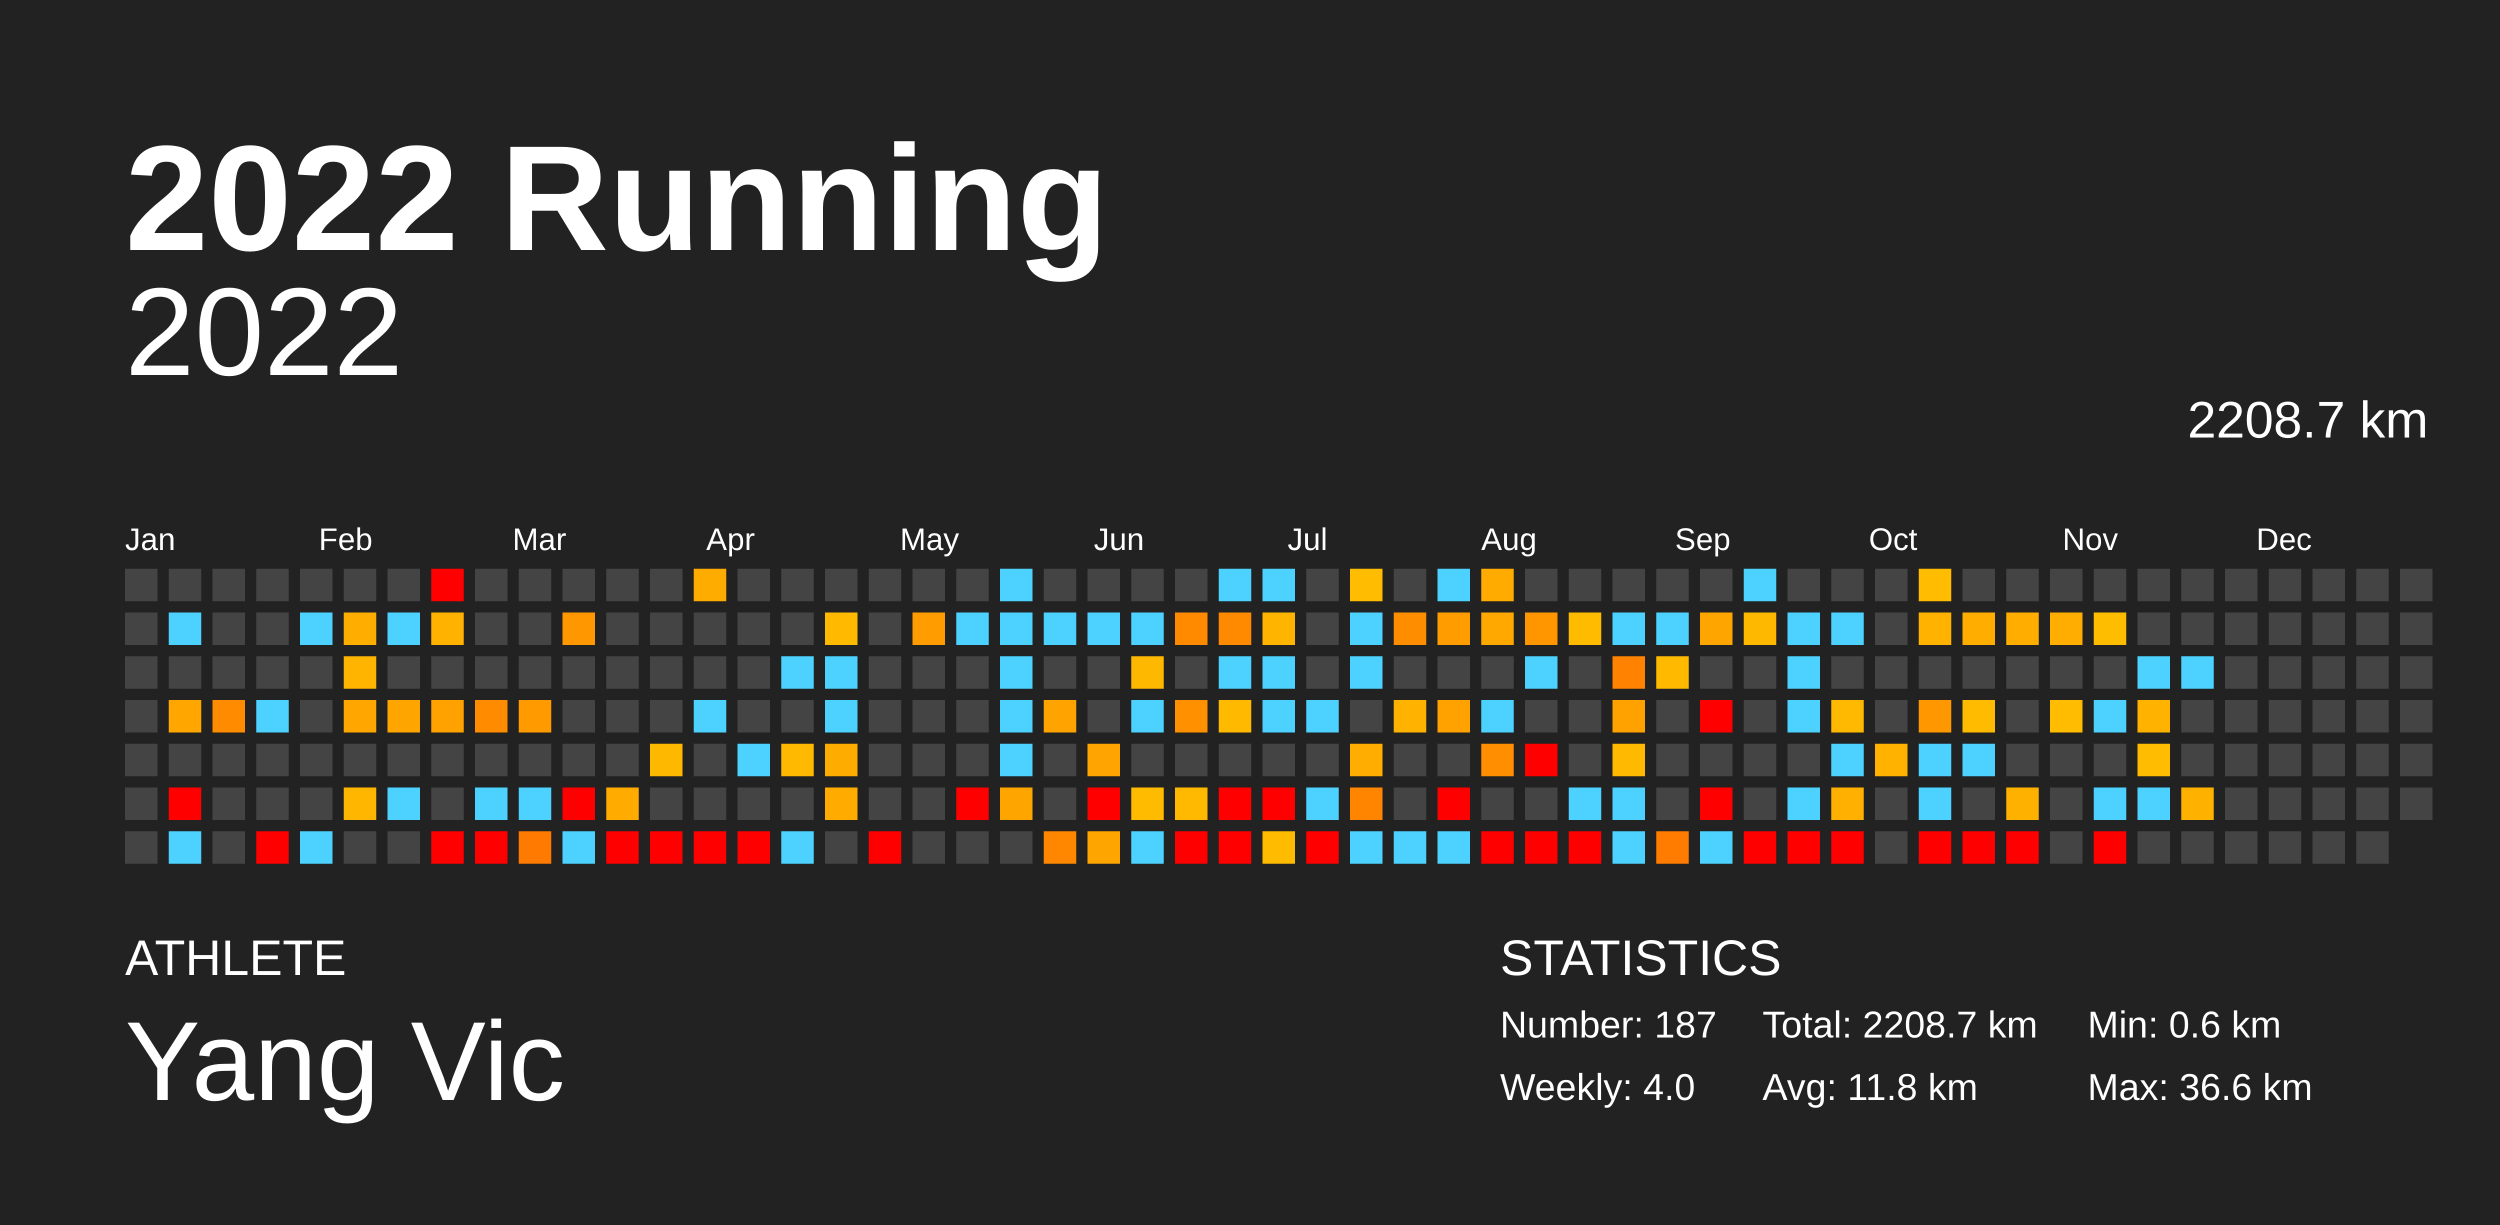
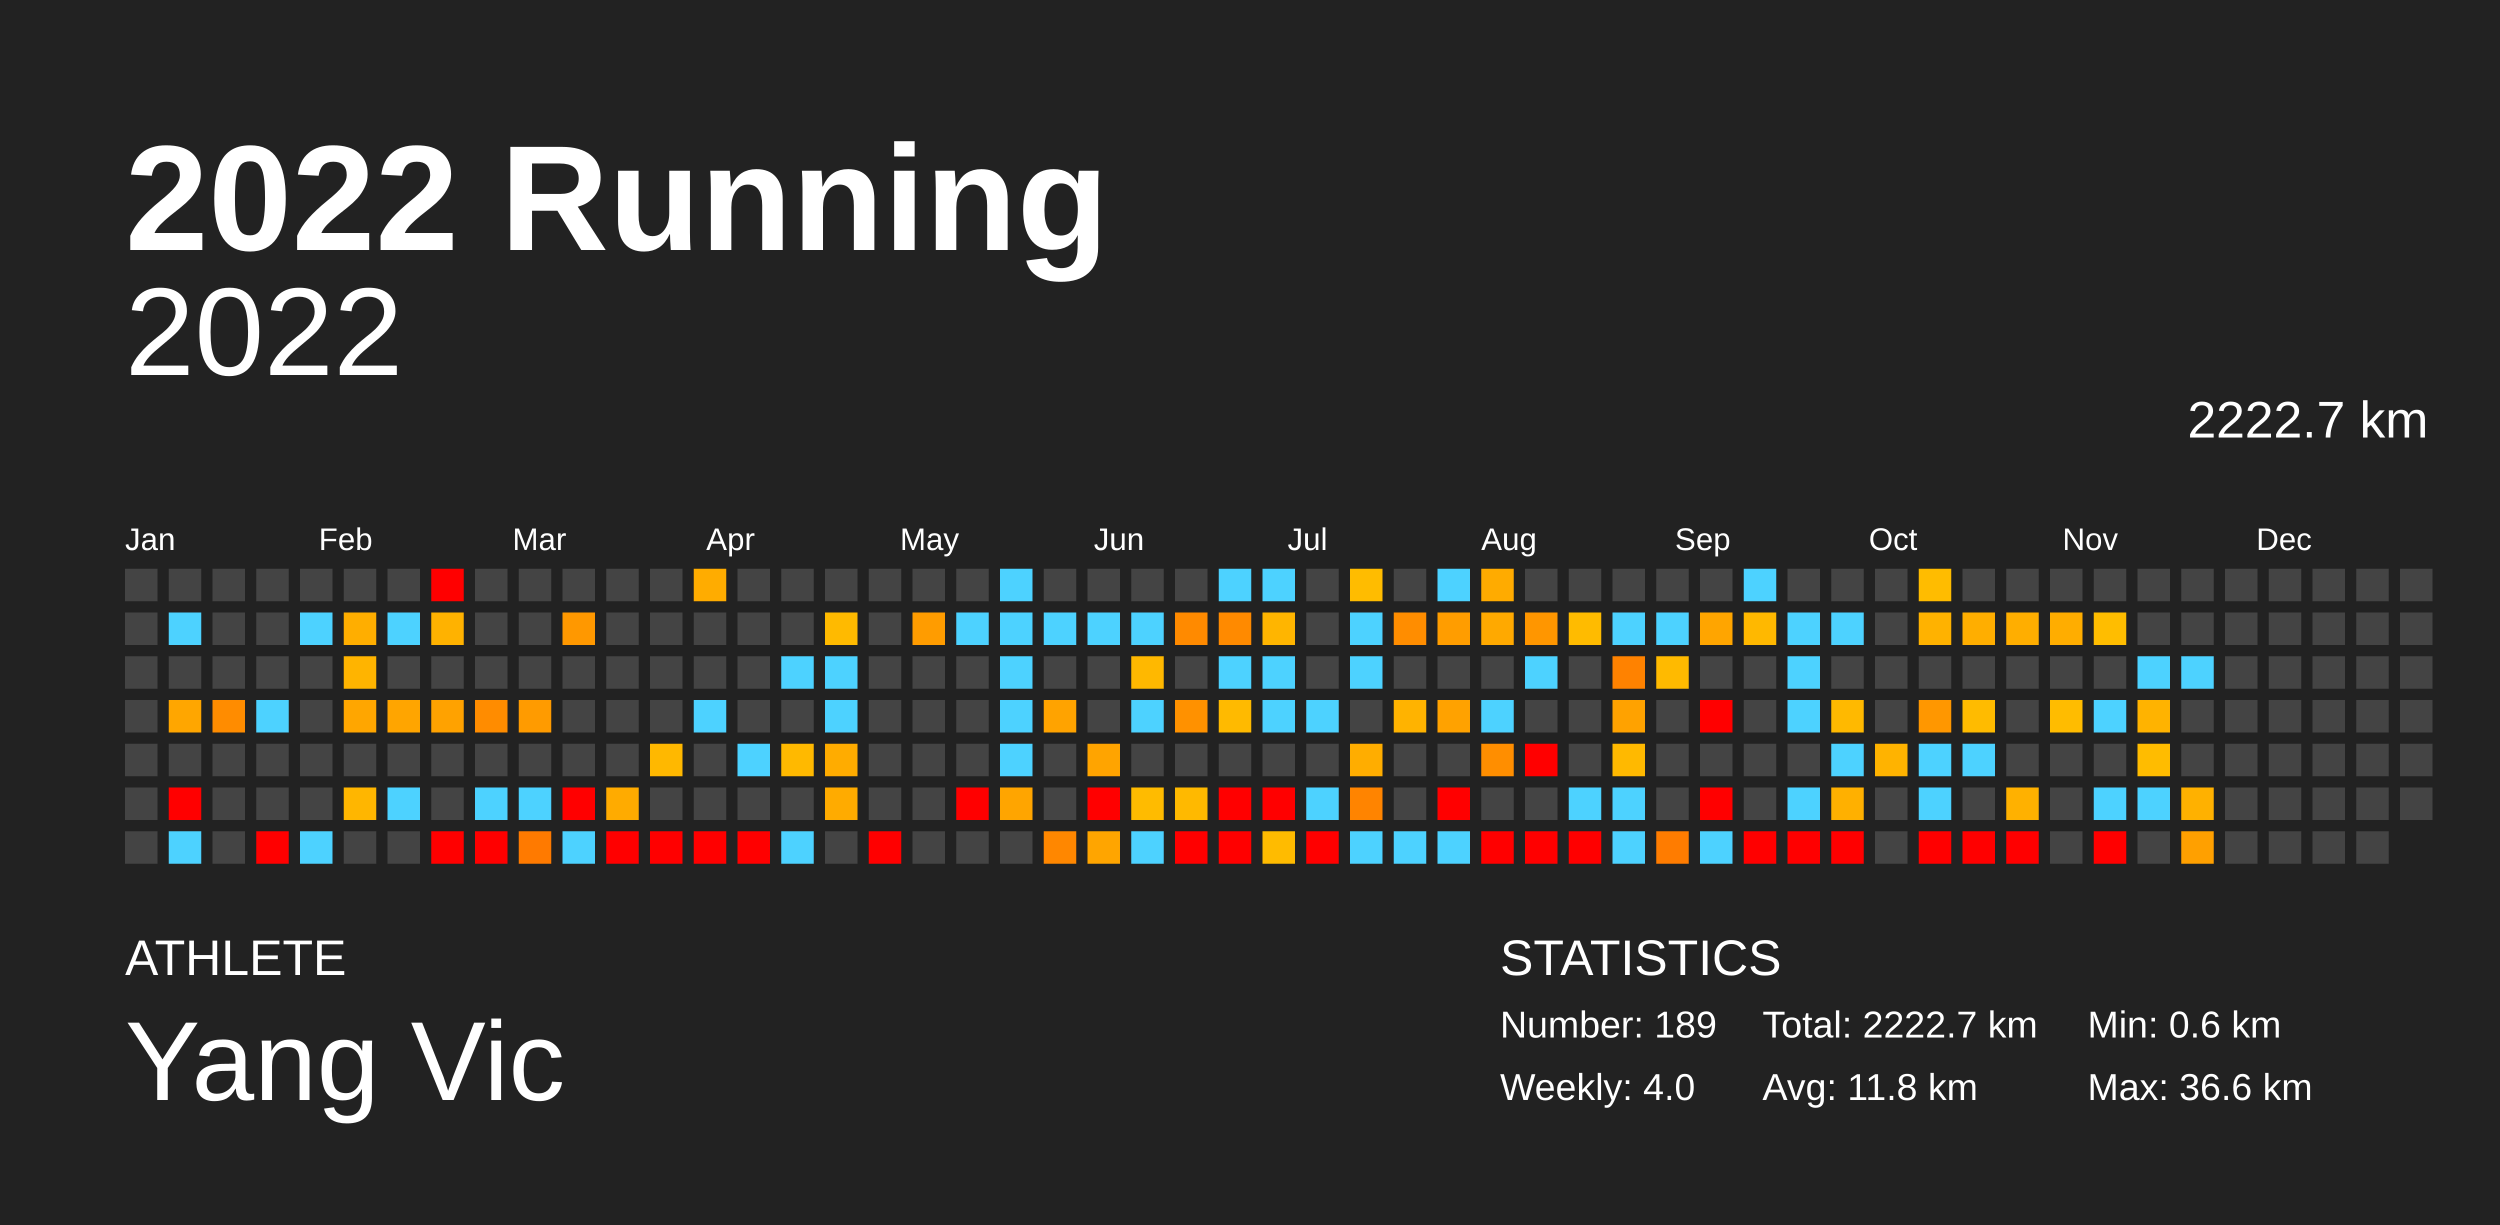
<svg xmlns="http://www.w3.org/2000/svg" baseProfile="full" height="98mm" version="1.1" viewBox="0,0,200,98" width="200mm">
  <defs />
  <rect fill="#222222" height="98" width="200" x="0" y="0" />
  <text fill="#FFFFFF" style="font-size:12px; font-family:Arial; font-weight:bold;" x="10" y="20">2022 Running</text>
  <text fill="#FFFFFF" style="font-size:4px; font-family:Arial" x="10" y="78">ATHLETE</text>
  <text fill="#FFFFFF" style="font-size:9px; font-family:Arial" x="10" y="88">Yang Vic</text>
  <text fill="#FFFFFF" style="font-size:4px; font-family:Arial" x="120" y="78">STATISTICS</text>
-   <text fill="#FFFFFF" style="font-size:3px; font-family:Arial" x="120" y="83">Number: 187</text>
+   <text fill="#FFFFFF" style="font-size:3px; font-family:Arial" x="120" y="83">Number: 189</text>
  <text fill="#FFFFFF" style="font-size:3px; font-family:Arial" x="120" y="88">Weekly: 4.0</text>
-   <text fill="#FFFFFF" style="font-size:3px; font-family:Arial" x="141" y="83">Total: 2208.7 km</text>
+   <text fill="#FFFFFF" style="font-size:3px; font-family:Arial" x="141" y="83">Total: 2222.7 km</text>
  <text fill="#FFFFFF" style="font-size:3px; font-family:Arial" x="141" y="88">Avg: 11.8 km</text>
  <text fill="#FFFFFF" style="font-size:3px; font-family:Arial" x="167" y="83">Min: 0.6 km</text>
  <text fill="#FFFFFF" style="font-size:3px; font-family:Arial" x="167" y="88">Max: 36.6 km</text>
  <text alignment-baseline="hanging" fill="#FFFFFF" style="font-size:10.0px; font-family:Arial;" x="10" y="30">2022</text>
-   <text alignment-baseline="hanging" fill="#FFFFFF" style="font-size:4.125px; font-family:Arial;" x="175" y="35">2208.7 km</text>
+   <text alignment-baseline="hanging" fill="#FFFFFF" style="font-size:4.125px; font-family:Arial;" x="175" y="35">2222.7 km</text>
  <text fill="#FFFFFF" style="font-size:2.5px; font-family:Arial" x="10.0" y="44">Jan</text>
  <text fill="#FFFFFF" style="font-size:2.5px; font-family:Arial" x="25.5" y="44">Feb</text>
  <text fill="#FFFFFF" style="font-size:2.5px; font-family:Arial" x="41.0" y="44">Mar</text>
  <text fill="#FFFFFF" style="font-size:2.5px; font-family:Arial" x="56.5" y="44">Apr</text>
  <text fill="#FFFFFF" style="font-size:2.5px; font-family:Arial" x="72.0" y="44">May</text>
  <text fill="#FFFFFF" style="font-size:2.5px; font-family:Arial" x="87.5" y="44">Jun</text>
  <text fill="#FFFFFF" style="font-size:2.5px; font-family:Arial" x="103.0" y="44">Jul</text>
  <text fill="#FFFFFF" style="font-size:2.5px; font-family:Arial" x="118.5" y="44">Aug</text>
  <text fill="#FFFFFF" style="font-size:2.5px; font-family:Arial" x="134.0" y="44">Sep</text>
  <text fill="#FFFFFF" style="font-size:2.5px; font-family:Arial" x="149.5" y="44">Oct</text>
  <text fill="#FFFFFF" style="font-size:2.5px; font-family:Arial" x="165.0" y="44">Nov</text>
  <text fill="#FFFFFF" style="font-size:2.5px; font-family:Arial" x="180.5" y="44">Dec</text>
  <rect fill="#444444" height="2.6" width="2.6" x="10.0" y="45.5" />
  <rect fill="#444444" height="2.6" width="2.6" x="10.0" y="49.0" />
  <rect fill="#444444" height="2.6" width="2.6" x="10.0" y="52.5" />
  <rect fill="#444444" height="2.6" width="2.6" x="10.0" y="56.0" />
  <rect fill="#444444" height="2.6" width="2.6" x="10.0" y="59.5" />
  <rect fill="#444444" height="2.6" width="2.6" x="10.0" y="63.0" />
  <rect fill="#444444" height="2.6" width="2.6" x="10.0" y="66.5" />
  <rect fill="#444444" height="2.6" width="2.6" x="13.5" y="45.5" />
  <rect fill="#4dd2ff" height="2.6" width="2.6" x="13.5" y="49.0" />
  <rect fill="#444444" height="2.6" width="2.6" x="13.5" y="52.5" />
  <rect fill="#ffa600" height="2.6" width="2.6" x="13.5" y="56.0" />
  <rect fill="#444444" height="2.6" width="2.6" x="13.5" y="59.5" />
  <rect fill="red" height="2.6" width="2.6" x="13.5" y="63.0" />
  <rect fill="#4dd2ff" height="2.6" width="2.6" x="13.5" y="66.5" />
  <rect fill="#444444" height="2.6" width="2.6" x="17.0" y="45.5" />
  <rect fill="#444444" height="2.6" width="2.6" x="17.0" y="49.0" />
  <rect fill="#444444" height="2.6" width="2.6" x="17.0" y="52.5" />
  <rect fill="#ff8c00" height="2.6" width="2.6" x="17.0" y="56.0" />
  <rect fill="#444444" height="2.6" width="2.6" x="17.0" y="59.5" />
  <rect fill="#444444" height="2.6" width="2.6" x="17.0" y="63.0" />
  <rect fill="#444444" height="2.6" width="2.6" x="17.0" y="66.5" />
  <rect fill="#444444" height="2.6" width="2.6" x="20.5" y="45.5" />
  <rect fill="#444444" height="2.6" width="2.6" x="20.5" y="49.0" />
  <rect fill="#444444" height="2.6" width="2.6" x="20.5" y="52.5" />
  <rect fill="#4dd2ff" height="2.6" width="2.6" x="20.5" y="56.0" />
  <rect fill="#444444" height="2.6" width="2.6" x="20.5" y="59.5" />
  <rect fill="#444444" height="2.6" width="2.6" x="20.5" y="63.0" />
  <rect fill="red" height="2.6" width="2.6" x="20.5" y="66.5" />
  <rect fill="#444444" height="2.6" width="2.6" x="24.0" y="45.5" />
  <rect fill="#4dd2ff" height="2.6" width="2.6" x="24.0" y="49.0" />
  <rect fill="#444444" height="2.6" width="2.6" x="24.0" y="52.5" />
  <rect fill="#444444" height="2.6" width="2.6" x="24.0" y="56.0" />
  <rect fill="#444444" height="2.6" width="2.6" x="24.0" y="59.5" />
  <rect fill="#444444" height="2.6" width="2.6" x="24.0" y="63.0" />
  <rect fill="#4dd2ff" height="2.6" width="2.6" x="24.0" y="66.5" />
  <rect fill="#444444" height="2.6" width="2.6" x="27.5" y="45.5" />
  <rect fill="#ffae00" height="2.6" width="2.6" x="27.5" y="49.0" />
  <rect fill="#ffb400" height="2.6" width="2.6" x="27.5" y="52.5" />
  <rect fill="#ffa600" height="2.6" width="2.6" x="27.5" y="56.0" />
  <rect fill="#444444" height="2.6" width="2.6" x="27.5" y="59.5" />
  <rect fill="#ffb600" height="2.6" width="2.6" x="27.5" y="63.0" />
  <rect fill="#444444" height="2.6" width="2.6" x="27.5" y="66.5" />
  <rect fill="#444444" height="2.6" width="2.6" x="31.0" y="45.5" />
  <rect fill="#4dd2ff" height="2.6" width="2.6" x="31.0" y="49.0" />
  <rect fill="#444444" height="2.6" width="2.6" x="31.0" y="52.5" />
  <rect fill="#ffa500" height="2.6" width="2.6" x="31.0" y="56.0" />
  <rect fill="#444444" height="2.6" width="2.6" x="31.0" y="59.5" />
  <rect fill="#4dd2ff" height="2.6" width="2.6" x="31.0" y="63.0" />
  <rect fill="#444444" height="2.6" width="2.6" x="31.0" y="66.5" />
  <rect fill="red" height="2.6" width="2.6" x="34.5" y="45.5" />
  <rect fill="#ffb200" height="2.6" width="2.6" x="34.5" y="49.0" />
  <rect fill="#444444" height="2.6" width="2.6" x="34.5" y="52.5" />
  <rect fill="#ffa200" height="2.6" width="2.6" x="34.5" y="56.0" />
  <rect fill="#444444" height="2.6" width="2.6" x="34.5" y="59.5" />
  <rect fill="#444444" height="2.6" width="2.6" x="34.5" y="63.0" />
  <rect fill="red" height="2.6" width="2.6" x="34.5" y="66.5" />
  <rect fill="#444444" height="2.6" width="2.6" x="38.0" y="45.5" />
  <rect fill="#444444" height="2.6" width="2.6" x="38.0" y="49.0" />
  <rect fill="#444444" height="2.6" width="2.6" x="38.0" y="52.5" />
  <rect fill="#ff8c00" height="2.6" width="2.6" x="38.0" y="56.0" />
  <rect fill="#444444" height="2.6" width="2.6" x="38.0" y="59.5" />
  <rect fill="#4dd2ff" height="2.6" width="2.6" x="38.0" y="63.0" />
  <rect fill="red" height="2.6" width="2.6" x="38.0" y="66.5" />
  <rect fill="#444444" height="2.6" width="2.6" x="41.5" y="45.5" />
  <rect fill="#444444" height="2.6" width="2.6" x="41.5" y="49.0" />
  <rect fill="#444444" height="2.6" width="2.6" x="41.5" y="52.5" />
  <rect fill="#ff9b00" height="2.6" width="2.6" x="41.5" y="56.0" />
  <rect fill="#444444" height="2.6" width="2.6" x="41.5" y="59.5" />
  <rect fill="#4dd2ff" height="2.6" width="2.6" x="41.5" y="63.0" />
  <rect fill="#ff7a00" height="2.6" width="2.6" x="41.5" y="66.5" />
  <rect fill="#444444" height="2.6" width="2.6" x="45.0" y="45.5" />
  <rect fill="#ff9800" height="2.6" width="2.6" x="45.0" y="49.0" />
  <rect fill="#444444" height="2.6" width="2.6" x="45.0" y="52.5" />
  <rect fill="#444444" height="2.6" width="2.6" x="45.0" y="56.0" />
  <rect fill="#444444" height="2.6" width="2.6" x="45.0" y="59.5" />
  <rect fill="red" height="2.6" width="2.6" x="45.0" y="63.0" />
  <rect fill="#4dd2ff" height="2.6" width="2.6" x="45.0" y="66.5" />
  <rect fill="#444444" height="2.6" width="2.6" x="48.5" y="45.5" />
  <rect fill="#444444" height="2.6" width="2.6" x="48.5" y="49.0" />
  <rect fill="#444444" height="2.6" width="2.6" x="48.5" y="52.5" />
  <rect fill="#444444" height="2.6" width="2.6" x="48.5" y="56.0" />
  <rect fill="#444444" height="2.6" width="2.6" x="48.5" y="59.5" />
  <rect fill="#ffab00" height="2.6" width="2.6" x="48.5" y="63.0" />
  <rect fill="red" height="2.6" width="2.6" x="48.5" y="66.5" />
  <rect fill="#444444" height="2.6" width="2.6" x="52.0" y="45.5" />
  <rect fill="#444444" height="2.6" width="2.6" x="52.0" y="49.0" />
  <rect fill="#444444" height="2.6" width="2.6" x="52.0" y="52.5" />
  <rect fill="#444444" height="2.6" width="2.6" x="52.0" y="56.0" />
  <rect fill="#ffb800" height="2.6" width="2.6" x="52.0" y="59.5" />
  <rect fill="#444444" height="2.6" width="2.6" x="52.0" y="63.0" />
  <rect fill="red" height="2.6" width="2.6" x="52.0" y="66.5" />
  <rect fill="#ffac00" height="2.6" width="2.6" x="55.5" y="45.5" />
  <rect fill="#444444" height="2.6" width="2.6" x="55.5" y="49.0" />
  <rect fill="#444444" height="2.6" width="2.6" x="55.5" y="52.5" />
  <rect fill="#4dd2ff" height="2.6" width="2.6" x="55.5" y="56.0" />
  <rect fill="#444444" height="2.6" width="2.6" x="55.5" y="59.5" />
  <rect fill="#444444" height="2.6" width="2.6" x="55.5" y="63.0" />
  <rect fill="red" height="2.6" width="2.6" x="55.5" y="66.5" />
  <rect fill="#444444" height="2.6" width="2.6" x="59.0" y="45.5" />
  <rect fill="#444444" height="2.6" width="2.6" x="59.0" y="49.0" />
  <rect fill="#444444" height="2.6" width="2.6" x="59.0" y="52.5" />
  <rect fill="#444444" height="2.6" width="2.6" x="59.0" y="56.0" />
  <rect fill="#4dd2ff" height="2.6" width="2.6" x="59.0" y="59.5" />
  <rect fill="#444444" height="2.6" width="2.6" x="59.0" y="63.0" />
  <rect fill="red" height="2.6" width="2.6" x="59.0" y="66.5" />
  <rect fill="#444444" height="2.6" width="2.6" x="62.5" y="45.5" />
  <rect fill="#444444" height="2.6" width="2.6" x="62.5" y="49.0" />
  <rect fill="#4dd2ff" height="2.6" width="2.6" x="62.5" y="52.5" />
  <rect fill="#444444" height="2.6" width="2.6" x="62.5" y="56.0" />
  <rect fill="#ffb900" height="2.6" width="2.6" x="62.5" y="59.5" />
  <rect fill="#444444" height="2.6" width="2.6" x="62.5" y="63.0" />
  <rect fill="#4dd2ff" height="2.6" width="2.6" x="62.5" y="66.5" />
  <rect fill="#444444" height="2.6" width="2.6" x="66.0" y="45.5" />
  <rect fill="#ffba00" height="2.6" width="2.6" x="66.0" y="49.0" />
  <rect fill="#4dd2ff" height="2.6" width="2.6" x="66.0" y="52.5" />
  <rect fill="#4dd2ff" height="2.6" width="2.6" x="66.0" y="56.0" />
  <rect fill="#ffac00" height="2.6" width="2.6" x="66.0" y="59.5" />
  <rect fill="#ffab00" height="2.6" width="2.6" x="66.0" y="63.0" />
  <rect fill="#444444" height="2.6" width="2.6" x="66.0" y="66.5" />
  <rect fill="#444444" height="2.6" width="2.6" x="69.5" y="45.5" />
  <rect fill="#444444" height="2.6" width="2.6" x="69.5" y="49.0" />
  <rect fill="#444444" height="2.6" width="2.6" x="69.5" y="52.5" />
  <rect fill="#444444" height="2.6" width="2.6" x="69.5" y="56.0" />
  <rect fill="#444444" height="2.6" width="2.6" x="69.5" y="59.5" />
  <rect fill="#444444" height="2.6" width="2.6" x="69.5" y="63.0" />
  <rect fill="red" height="2.6" width="2.6" x="69.5" y="66.5" />
  <rect fill="#444444" height="2.6" width="2.6" x="73.0" y="45.5" />
  <rect fill="#ff9c00" height="2.6" width="2.6" x="73.0" y="49.0" />
  <rect fill="#444444" height="2.6" width="2.6" x="73.0" y="52.5" />
  <rect fill="#444444" height="2.6" width="2.6" x="73.0" y="56.0" />
  <rect fill="#444444" height="2.6" width="2.6" x="73.0" y="59.5" />
  <rect fill="#444444" height="2.6" width="2.6" x="73.0" y="63.0" />
  <rect fill="#444444" height="2.6" width="2.6" x="73.0" y="66.5" />
  <rect fill="#444444" height="2.6" width="2.6" x="76.5" y="45.5" />
  <rect fill="#4dd2ff" height="2.6" width="2.6" x="76.5" y="49.0" />
  <rect fill="#444444" height="2.6" width="2.6" x="76.5" y="52.5" />
  <rect fill="#444444" height="2.6" width="2.6" x="76.5" y="56.0" />
  <rect fill="#444444" height="2.6" width="2.6" x="76.5" y="59.5" />
  <rect fill="red" height="2.6" width="2.6" x="76.5" y="63.0" />
  <rect fill="#444444" height="2.6" width="2.6" x="76.5" y="66.5" />
  <rect fill="#4dd2ff" height="2.6" width="2.6" x="80.0" y="45.5" />
  <rect fill="#4dd2ff" height="2.6" width="2.6" x="80.0" y="49.0" />
  <rect fill="#4dd2ff" height="2.6" width="2.6" x="80.0" y="52.5" />
  <rect fill="#4dd2ff" height="2.6" width="2.6" x="80.0" y="56.0" />
  <rect fill="#4dd2ff" height="2.6" width="2.6" x="80.0" y="59.5" />
  <rect fill="#ffa500" height="2.6" width="2.6" x="80.0" y="63.0" />
  <rect fill="#444444" height="2.6" width="2.6" x="80.0" y="66.5" />
  <rect fill="#444444" height="2.6" width="2.6" x="83.5" y="45.5" />
  <rect fill="#4dd2ff" height="2.6" width="2.6" x="83.5" y="49.0" />
  <rect fill="#444444" height="2.6" width="2.6" x="83.5" y="52.5" />
  <rect fill="#ffa300" height="2.6" width="2.6" x="83.5" y="56.0" />
  <rect fill="#444444" height="2.6" width="2.6" x="83.5" y="59.5" />
  <rect fill="#444444" height="2.6" width="2.6" x="83.5" y="63.0" />
  <rect fill="#ff8700" height="2.6" width="2.6" x="83.5" y="66.5" />
  <rect fill="#444444" height="2.6" width="2.6" x="87.0" y="45.5" />
  <rect fill="#4dd2ff" height="2.6" width="2.6" x="87.0" y="49.0" />
  <rect fill="#444444" height="2.6" width="2.6" x="87.0" y="52.5" />
  <rect fill="#444444" height="2.6" width="2.6" x="87.0" y="56.0" />
  <rect fill="#ffa400" height="2.6" width="2.6" x="87.0" y="59.5" />
  <rect fill="red" height="2.6" width="2.6" x="87.0" y="63.0" />
  <rect fill="#ffa500" height="2.6" width="2.6" x="87.0" y="66.5" />
  <rect fill="#444444" height="2.6" width="2.6" x="90.5" y="45.5" />
  <rect fill="#4dd2ff" height="2.6" width="2.6" x="90.5" y="49.0" />
  <rect fill="#ffb800" height="2.6" width="2.6" x="90.5" y="52.5" />
  <rect fill="#4dd2ff" height="2.6" width="2.6" x="90.5" y="56.0" />
  <rect fill="#444444" height="2.6" width="2.6" x="90.5" y="59.5" />
  <rect fill="#ffbb00" height="2.6" width="2.6" x="90.5" y="63.0" />
  <rect fill="#4dd2ff" height="2.6" width="2.6" x="90.5" y="66.5" />
  <rect fill="#444444" height="2.6" width="2.6" x="94.0" y="45.5" />
  <rect fill="#ff8a00" height="2.6" width="2.6" x="94.0" y="49.0" />
  <rect fill="#444444" height="2.6" width="2.6" x="94.0" y="52.5" />
  <rect fill="#ff9100" height="2.6" width="2.6" x="94.0" y="56.0" />
  <rect fill="#444444" height="2.6" width="2.6" x="94.0" y="59.5" />
  <rect fill="#ffb900" height="2.6" width="2.6" x="94.0" y="63.0" />
  <rect fill="red" height="2.6" width="2.6" x="94.0" y="66.5" />
  <rect fill="#4dd2ff" height="2.6" width="2.6" x="97.5" y="45.5" />
  <rect fill="#ff8a00" height="2.6" width="2.6" x="97.5" y="49.0" />
  <rect fill="#4dd2ff" height="2.6" width="2.6" x="97.5" y="52.5" />
  <rect fill="#ffba00" height="2.6" width="2.6" x="97.5" y="56.0" />
  <rect fill="#444444" height="2.6" width="2.6" x="97.5" y="59.5" />
  <rect fill="red" height="2.6" width="2.6" x="97.5" y="63.0" />
  <rect fill="red" height="2.6" width="2.6" x="97.5" y="66.5" />
  <rect fill="#4dd2ff" height="2.6" width="2.6" x="101.0" y="45.5" />
  <rect fill="#ffb500" height="2.6" width="2.6" x="101.0" y="49.0" />
  <rect fill="#4dd2ff" height="2.6" width="2.6" x="101.0" y="52.5" />
  <rect fill="#4dd2ff" height="2.6" width="2.6" x="101.0" y="56.0" />
  <rect fill="#444444" height="2.6" width="2.6" x="101.0" y="59.5" />
  <rect fill="red" height="2.6" width="2.6" x="101.0" y="63.0" />
  <rect fill="#ffbb00" height="2.6" width="2.6" x="101.0" y="66.5" />
  <rect fill="#444444" height="2.6" width="2.6" x="104.5" y="45.5" />
  <rect fill="#444444" height="2.6" width="2.6" x="104.5" y="49.0" />
  <rect fill="#444444" height="2.6" width="2.6" x="104.5" y="52.5" />
  <rect fill="#4dd2ff" height="2.6" width="2.6" x="104.5" y="56.0" />
  <rect fill="#444444" height="2.6" width="2.6" x="104.5" y="59.5" />
  <rect fill="#4dd2ff" height="2.6" width="2.6" x="104.5" y="63.0" />
  <rect fill="red" height="2.6" width="2.6" x="104.5" y="66.5" />
  <rect fill="#ffbc00" height="2.6" width="2.6" x="108.0" y="45.5" />
  <rect fill="#4dd2ff" height="2.6" width="2.6" x="108.0" y="49.0" />
  <rect fill="#4dd2ff" height="2.6" width="2.6" x="108.0" y="52.5" />
  <rect fill="#444444" height="2.6" width="2.6" x="108.0" y="56.0" />
  <rect fill="#ffad00" height="2.6" width="2.6" x="108.0" y="59.5" />
  <rect fill="#ff8400" height="2.6" width="2.6" x="108.0" y="63.0" />
  <rect fill="#4dd2ff" height="2.6" width="2.6" x="108.0" y="66.5" />
  <rect fill="#444444" height="2.6" width="2.6" x="111.5" y="45.5" />
  <rect fill="#ff8d00" height="2.6" width="2.6" x="111.5" y="49.0" />
  <rect fill="#444444" height="2.6" width="2.6" x="111.5" y="52.5" />
  <rect fill="#ffb300" height="2.6" width="2.6" x="111.5" y="56.0" />
  <rect fill="#444444" height="2.6" width="2.6" x="111.5" y="59.5" />
  <rect fill="#444444" height="2.6" width="2.6" x="111.5" y="63.0" />
  <rect fill="#4dd2ff" height="2.6" width="2.6" x="111.5" y="66.5" />
  <rect fill="#4dd2ff" height="2.6" width="2.6" x="115.0" y="45.5" />
  <rect fill="#ff9d00" height="2.6" width="2.6" x="115.0" y="49.0" />
  <rect fill="#444444" height="2.6" width="2.6" x="115.0" y="52.5" />
  <rect fill="#ffa200" height="2.6" width="2.6" x="115.0" y="56.0" />
  <rect fill="#444444" height="2.6" width="2.6" x="115.0" y="59.5" />
  <rect fill="red" height="2.6" width="2.6" x="115.0" y="63.0" />
  <rect fill="#4dd2ff" height="2.6" width="2.6" x="115.0" y="66.5" />
  <rect fill="#ffab00" height="2.6" width="2.6" x="118.5" y="45.5" />
  <rect fill="#ffa900" height="2.6" width="2.6" x="118.5" y="49.0" />
  <rect fill="#444444" height="2.6" width="2.6" x="118.5" y="52.5" />
  <rect fill="#4dd2ff" height="2.6" width="2.6" x="118.5" y="56.0" />
  <rect fill="#ff8e00" height="2.6" width="2.6" x="118.5" y="59.5" />
  <rect fill="#444444" height="2.6" width="2.6" x="118.5" y="63.0" />
  <rect fill="red" height="2.6" width="2.6" x="118.5" y="66.5" />
  <rect fill="#444444" height="2.6" width="2.6" x="122.0" y="45.5" />
  <rect fill="#ff9600" height="2.6" width="2.6" x="122.0" y="49.0" />
  <rect fill="#4dd2ff" height="2.6" width="2.6" x="122.0" y="52.5" />
  <rect fill="#444444" height="2.6" width="2.6" x="122.0" y="56.0" />
  <rect fill="red" height="2.6" width="2.6" x="122.0" y="59.5" />
  <rect fill="#444444" height="2.6" width="2.6" x="122.0" y="63.0" />
  <rect fill="red" height="2.6" width="2.6" x="122.0" y="66.5" />
  <rect fill="#444444" height="2.6" width="2.6" x="125.5" y="45.5" />
  <rect fill="#ffbb00" height="2.6" width="2.6" x="125.5" y="49.0" />
  <rect fill="#444444" height="2.6" width="2.6" x="125.5" y="52.5" />
  <rect fill="#444444" height="2.6" width="2.6" x="125.5" y="56.0" />
  <rect fill="#444444" height="2.6" width="2.6" x="125.5" y="59.5" />
  <rect fill="#4dd2ff" height="2.6" width="2.6" x="125.5" y="63.0" />
  <rect fill="red" height="2.6" width="2.6" x="125.5" y="66.5" />
  <rect fill="#444444" height="2.6" width="2.6" x="129.0" y="45.5" />
  <rect fill="#4dd2ff" height="2.6" width="2.6" x="129.0" y="49.0" />
  <rect fill="#ff8200" height="2.6" width="2.6" x="129.0" y="52.5" />
  <rect fill="#ffa200" height="2.6" width="2.6" x="129.0" y="56.0" />
  <rect fill="#ffb900" height="2.6" width="2.6" x="129.0" y="59.5" />
  <rect fill="#4dd2ff" height="2.6" width="2.6" x="129.0" y="63.0" />
  <rect fill="#4dd2ff" height="2.6" width="2.6" x="129.0" y="66.5" />
  <rect fill="#444444" height="2.6" width="2.6" x="132.5" y="45.5" />
  <rect fill="#4dd2ff" height="2.6" width="2.6" x="132.5" y="49.0" />
  <rect fill="#ffba00" height="2.6" width="2.6" x="132.5" y="52.5" />
  <rect fill="#444444" height="2.6" width="2.6" x="132.5" y="56.0" />
  <rect fill="#444444" height="2.6" width="2.6" x="132.5" y="59.5" />
  <rect fill="#444444" height="2.6" width="2.6" x="132.5" y="63.0" />
  <rect fill="#ff7c00" height="2.6" width="2.6" x="132.5" y="66.5" />
  <rect fill="#444444" height="2.6" width="2.6" x="136.0" y="45.5" />
  <rect fill="#ffa500" height="2.6" width="2.6" x="136.0" y="49.0" />
  <rect fill="#444444" height="2.6" width="2.6" x="136.0" y="52.5" />
  <rect fill="red" height="2.6" width="2.6" x="136.0" y="56.0" />
  <rect fill="#444444" height="2.6" width="2.6" x="136.0" y="59.5" />
  <rect fill="red" height="2.6" width="2.6" x="136.0" y="63.0" />
  <rect fill="#4dd2ff" height="2.6" width="2.6" x="136.0" y="66.5" />
  <rect fill="#4dd2ff" height="2.6" width="2.6" x="139.5" y="45.5" />
  <rect fill="#ffb800" height="2.6" width="2.6" x="139.5" y="49.0" />
  <rect fill="#444444" height="2.6" width="2.6" x="139.5" y="52.5" />
  <rect fill="#444444" height="2.6" width="2.6" x="139.5" y="56.0" />
  <rect fill="#444444" height="2.6" width="2.6" x="139.5" y="59.5" />
  <rect fill="#444444" height="2.6" width="2.6" x="139.5" y="63.0" />
  <rect fill="red" height="2.6" width="2.6" x="139.5" y="66.5" />
  <rect fill="#444444" height="2.6" width="2.6" x="143.0" y="45.5" />
  <rect fill="#4dd2ff" height="2.6" width="2.6" x="143.0" y="49.0" />
  <rect fill="#4dd2ff" height="2.6" width="2.6" x="143.0" y="52.5" />
  <rect fill="#4dd2ff" height="2.6" width="2.6" x="143.0" y="56.0" />
  <rect fill="#444444" height="2.6" width="2.6" x="143.0" y="59.5" />
  <rect fill="#4dd2ff" height="2.6" width="2.6" x="143.0" y="63.0" />
  <rect fill="red" height="2.6" width="2.6" x="143.0" y="66.5" />
  <rect fill="#444444" height="2.6" width="2.6" x="146.5" y="45.5" />
  <rect fill="#4dd2ff" height="2.6" width="2.6" x="146.5" y="49.0" />
  <rect fill="#444444" height="2.6" width="2.6" x="146.5" y="52.5" />
  <rect fill="#ffb900" height="2.6" width="2.6" x="146.5" y="56.0" />
  <rect fill="#4dd2ff" height="2.6" width="2.6" x="146.5" y="59.5" />
  <rect fill="#ffb000" height="2.6" width="2.6" x="146.5" y="63.0" />
  <rect fill="red" height="2.6" width="2.6" x="146.5" y="66.5" />
  <rect fill="#444444" height="2.6" width="2.6" x="150.0" y="45.5" />
  <rect fill="#444444" height="2.6" width="2.6" x="150.0" y="49.0" />
  <rect fill="#444444" height="2.6" width="2.6" x="150.0" y="52.5" />
  <rect fill="#444444" height="2.6" width="2.6" x="150.0" y="56.0" />
  <rect fill="#ffb300" height="2.6" width="2.6" x="150.0" y="59.5" />
  <rect fill="#444444" height="2.6" width="2.6" x="150.0" y="63.0" />
  <rect fill="#444444" height="2.6" width="2.6" x="150.0" y="66.5" />
  <rect fill="#ffbc00" height="2.6" width="2.6" x="153.5" y="45.5" />
  <rect fill="#ffb200" height="2.6" width="2.6" x="153.5" y="49.0" />
  <rect fill="#444444" height="2.6" width="2.6" x="153.5" y="52.5" />
  <rect fill="#ff9700" height="2.6" width="2.6" x="153.5" y="56.0" />
  <rect fill="#4dd2ff" height="2.6" width="2.6" x="153.5" y="59.5" />
  <rect fill="#4dd2ff" height="2.6" width="2.6" x="153.5" y="63.0" />
  <rect fill="red" height="2.6" width="2.6" x="153.5" y="66.5" />
  <rect fill="#444444" height="2.6" width="2.6" x="157.0" y="45.5" />
  <rect fill="#ffae00" height="2.6" width="2.6" x="157.0" y="49.0" />
  <rect fill="#444444" height="2.6" width="2.6" x="157.0" y="52.5" />
  <rect fill="#ffbb00" height="2.6" width="2.6" x="157.0" y="56.0" />
  <rect fill="#4dd2ff" height="2.6" width="2.6" x="157.0" y="59.5" />
  <rect fill="#444444" height="2.6" width="2.6" x="157.0" y="63.0" />
  <rect fill="red" height="2.6" width="2.6" x="157.0" y="66.5" />
  <rect fill="#444444" height="2.6" width="2.6" x="160.5" y="45.5" />
  <rect fill="#ffae00" height="2.6" width="2.6" x="160.5" y="49.0" />
  <rect fill="#444444" height="2.6" width="2.6" x="160.5" y="52.5" />
  <rect fill="#444444" height="2.6" width="2.6" x="160.5" y="56.0" />
  <rect fill="#444444" height="2.6" width="2.6" x="160.5" y="59.5" />
  <rect fill="#ffb100" height="2.6" width="2.6" x="160.5" y="63.0" />
  <rect fill="red" height="2.6" width="2.6" x="160.5" y="66.5" />
  <rect fill="#444444" height="2.6" width="2.6" x="164.0" y="45.5" />
  <rect fill="#ffad00" height="2.6" width="2.6" x="164.0" y="49.0" />
  <rect fill="#444444" height="2.6" width="2.6" x="164.0" y="52.5" />
  <rect fill="#ffbc00" height="2.6" width="2.6" x="164.0" y="56.0" />
  <rect fill="#444444" height="2.6" width="2.6" x="164.0" y="59.5" />
  <rect fill="#444444" height="2.6" width="2.6" x="164.0" y="63.0" />
  <rect fill="#444444" height="2.6" width="2.6" x="164.0" y="66.5" />
  <rect fill="#444444" height="2.6" width="2.6" x="167.5" y="45.5" />
  <rect fill="#ffbd00" height="2.6" width="2.6" x="167.5" y="49.0" />
  <rect fill="#444444" height="2.6" width="2.6" x="167.5" y="52.5" />
  <rect fill="#4dd2ff" height="2.6" width="2.6" x="167.5" y="56.0" />
  <rect fill="#444444" height="2.6" width="2.6" x="167.5" y="59.5" />
  <rect fill="#4dd2ff" height="2.6" width="2.6" x="167.5" y="63.0" />
  <rect fill="red" height="2.6" width="2.6" x="167.5" y="66.5" />
  <rect fill="#444444" height="2.6" width="2.6" x="171.0" y="45.5" />
  <rect fill="#444444" height="2.6" width="2.6" x="171.0" y="49.0" />
  <rect fill="#4dd2ff" height="2.6" width="2.6" x="171.0" y="52.5" />
  <rect fill="#ffb300" height="2.6" width="2.6" x="171.0" y="56.0" />
  <rect fill="#ffbc00" height="2.6" width="2.6" x="171.0" y="59.5" />
  <rect fill="#4dd2ff" height="2.6" width="2.6" x="171.0" y="63.0" />
  <rect fill="#444444" height="2.6" width="2.6" x="171.0" y="66.5" />
  <rect fill="#444444" height="2.6" width="2.6" x="174.5" y="45.5" />
  <rect fill="#444444" height="2.6" width="2.6" x="174.5" y="49.0" />
  <rect fill="#4dd2ff" height="2.6" width="2.6" x="174.5" y="52.5" />
  <rect fill="#444444" height="2.6" width="2.6" x="174.5" y="56.0" />
  <rect fill="#444444" height="2.6" width="2.6" x="174.5" y="59.5" />
  <rect fill="#ffb100" height="2.6" width="2.6" x="174.5" y="63.0" />
-   <rect fill="#444444" height="2.6" width="2.6" x="174.5" y="66.5" />
+   <rect fill="#ffa000" height="2.6" width="2.6" x="174.5" y="66.5" />
  <rect fill="#444444" height="2.6" width="2.6" x="178.0" y="45.5" />
  <rect fill="#444444" height="2.6" width="2.6" x="178.0" y="49.0" />
  <rect fill="#444444" height="2.6" width="2.6" x="178.0" y="52.5" />
  <rect fill="#444444" height="2.6" width="2.6" x="178.0" y="56.0" />
  <rect fill="#444444" height="2.6" width="2.6" x="178.0" y="59.5" />
  <rect fill="#444444" height="2.6" width="2.6" x="178.0" y="63.0" />
  <rect fill="#444444" height="2.6" width="2.6" x="178.0" y="66.5" />
  <rect fill="#444444" height="2.6" width="2.6" x="181.5" y="45.5" />
  <rect fill="#444444" height="2.6" width="2.6" x="181.5" y="49.0" />
  <rect fill="#444444" height="2.6" width="2.6" x="181.5" y="52.5" />
  <rect fill="#444444" height="2.6" width="2.6" x="181.5" y="56.0" />
  <rect fill="#444444" height="2.6" width="2.6" x="181.5" y="59.5" />
  <rect fill="#444444" height="2.6" width="2.6" x="181.5" y="63.0" />
  <rect fill="#444444" height="2.6" width="2.6" x="181.5" y="66.5" />
  <rect fill="#444444" height="2.6" width="2.6" x="185.0" y="45.5" />
  <rect fill="#444444" height="2.6" width="2.6" x="185.0" y="49.0" />
  <rect fill="#444444" height="2.6" width="2.6" x="185.0" y="52.5" />
  <rect fill="#444444" height="2.6" width="2.6" x="185.0" y="56.0" />
  <rect fill="#444444" height="2.6" width="2.6" x="185.0" y="59.5" />
  <rect fill="#444444" height="2.6" width="2.6" x="185.0" y="63.0" />
  <rect fill="#444444" height="2.6" width="2.6" x="185.0" y="66.5" />
  <rect fill="#444444" height="2.6" width="2.6" x="188.5" y="45.5" />
  <rect fill="#444444" height="2.6" width="2.6" x="188.5" y="49.0" />
  <rect fill="#444444" height="2.6" width="2.6" x="188.5" y="52.5" />
  <rect fill="#444444" height="2.6" width="2.6" x="188.5" y="56.0" />
  <rect fill="#444444" height="2.6" width="2.6" x="188.5" y="59.5" />
  <rect fill="#444444" height="2.6" width="2.6" x="188.5" y="63.0" />
  <rect fill="#444444" height="2.6" width="2.6" x="188.5" y="66.5" />
  <rect fill="#444444" height="2.6" width="2.6" x="192.0" y="45.5" />
  <rect fill="#444444" height="2.6" width="2.6" x="192.0" y="49.0" />
  <rect fill="#444444" height="2.6" width="2.6" x="192.0" y="52.5" />
  <rect fill="#444444" height="2.6" width="2.6" x="192.0" y="56.0" />
  <rect fill="#444444" height="2.6" width="2.6" x="192.0" y="59.5" />
  <rect fill="#444444" height="2.6" width="2.6" x="192.0" y="63.0" />
</svg>
